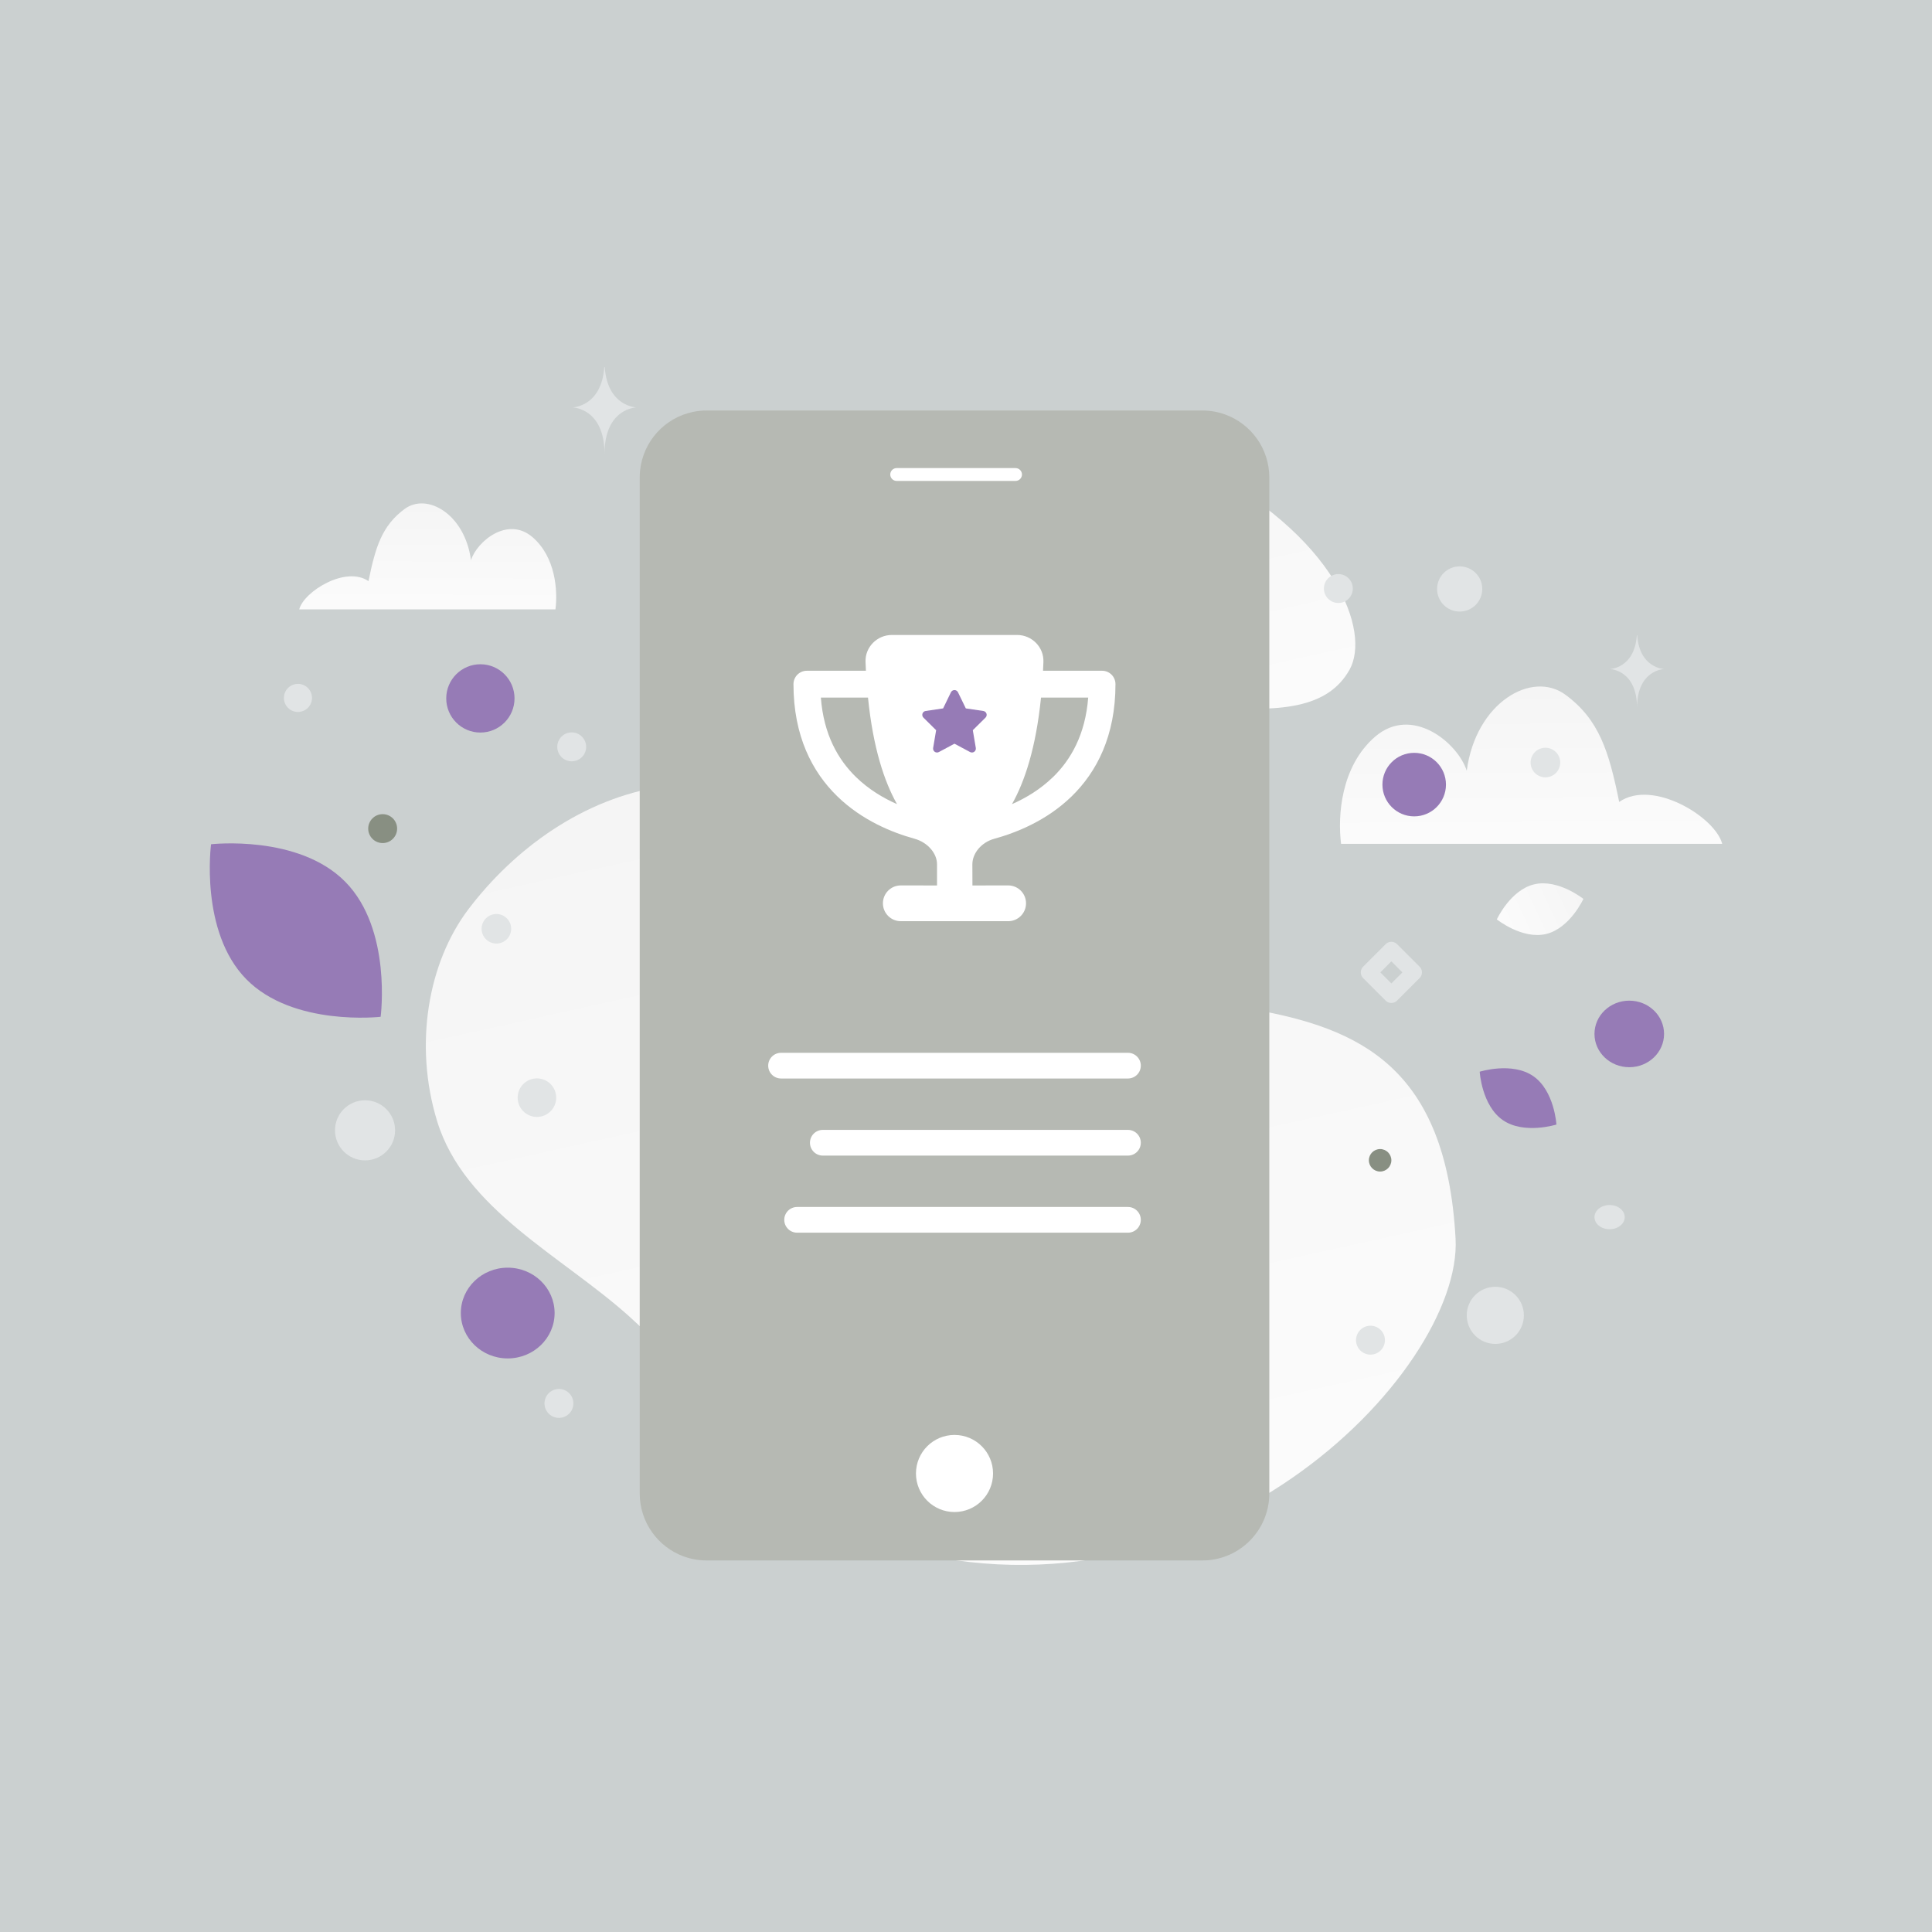
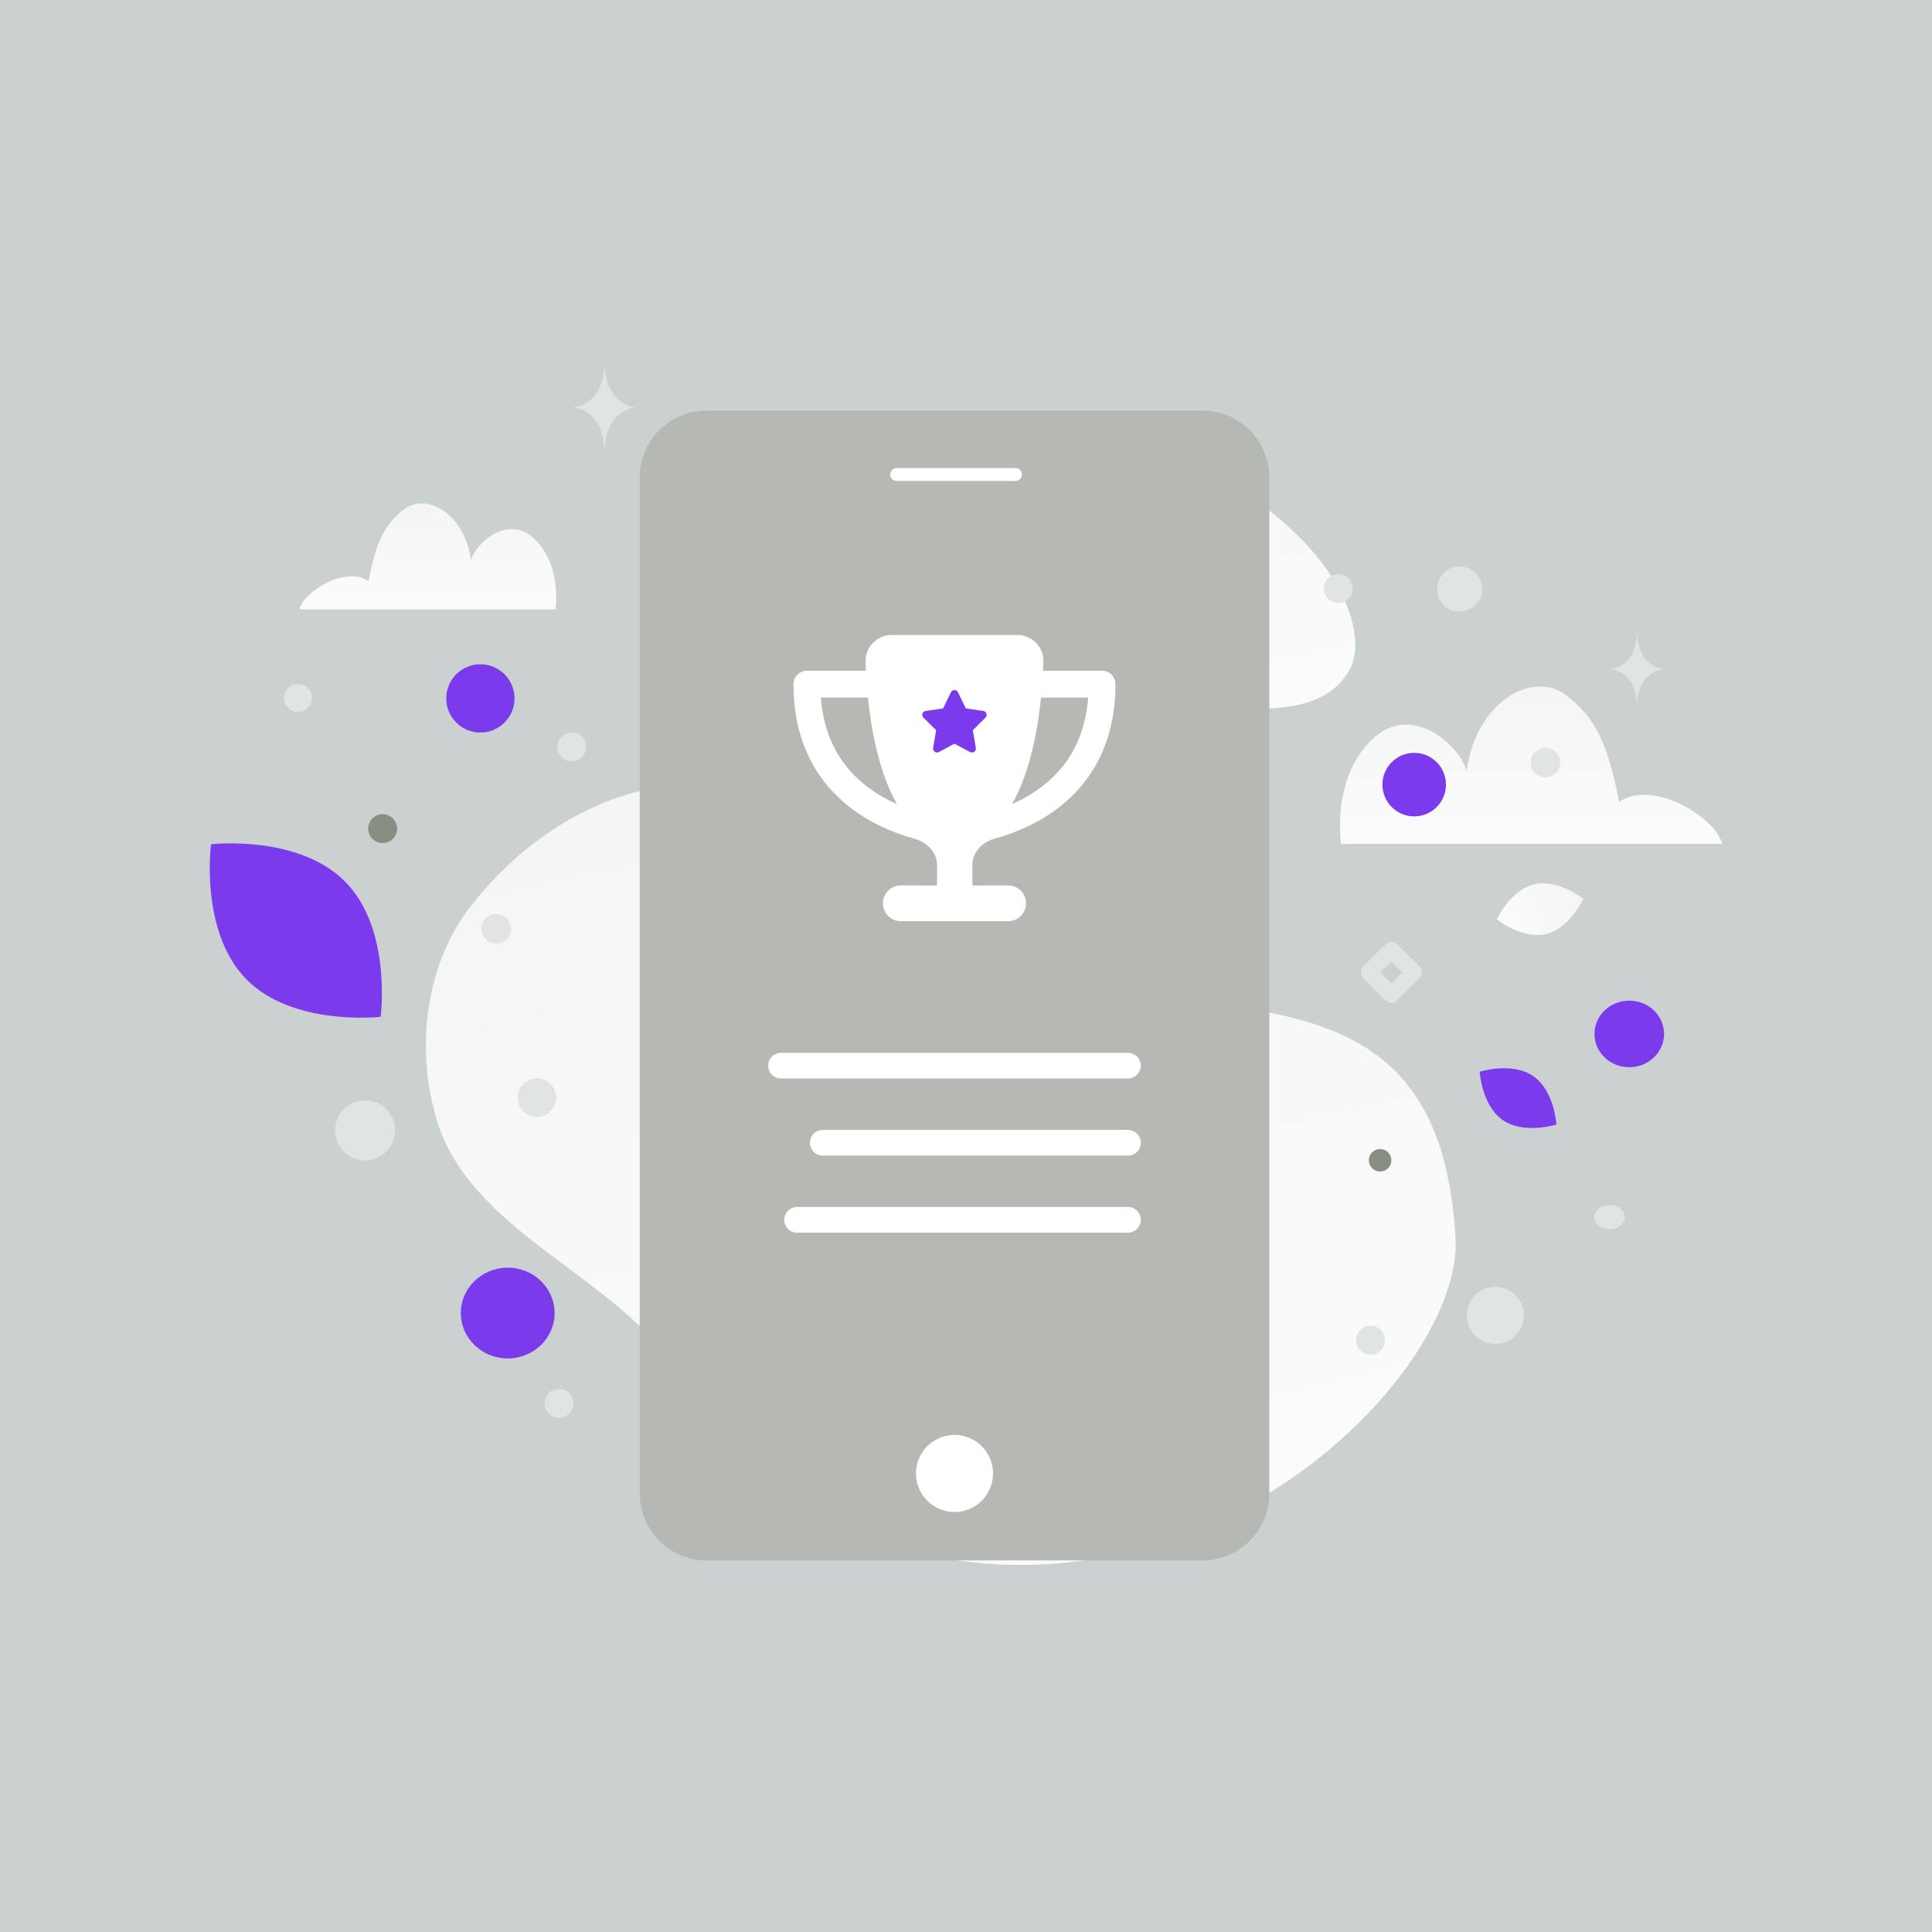
<svg xmlns="http://www.w3.org/2000/svg" width="600" height="600" viewBox="0 0 600 600" fill="none" version="1.1" id="svg30735" xml:space="preserve">
  <rect width="600" height="600" fill="#CBD0D0" id="rect30632" />
  <path d="M452.04 384.669C454.29 426.126 373.237 510.426 273.334 479.224C226.87 464.711 230.806 440.622 195.475 408.876C174.415 389.955 144.157 375.647 135.741 348.144C128.472 324.404 132.93 298.888 145.533 282.291C173.881 244.965 231.106 219.406 287.492 278.216C343.878 337.025 446.226 277.747 452.04 384.669V384.669Z" fill="url(#paint0_linear_182_1603)" id="path30634" />
  <path d="M419.113 207.982C412.45 219.872 397.86 221.505 374.486 219.246C356.906 217.544 340.875 216.226 323.295 206.641C310.989 199.937 301.249 190.866 294.139 182.056C286.435 172.512 275.682 161.62 280.954 150.799C288.197 135.934 330.091 123.414 370.77 143.888C415.457 166.384 425.629 196.362 419.113 207.982V207.982Z" fill="url(#paint1_linear_182_1603)" id="path30636" />
  <path d="M380.495 128.725C380.062 128.569 379.624 128.428 379.181 128.302C379.034 128.26 378.89 128.215 378.743 128.177C378.429 128.098 378.113 128.022 377.797 127.95C377.645 127.918 377.493 127.887 377.341 127.859C377.023 127.8 376.705 127.746 376.385 127.699C376.199 127.673 376.012 127.649 375.824 127.627C375.688 127.612 375.552 127.596 375.414 127.584C375.199 127.564 374.984 127.548 374.768 127.535C374.655 127.528 374.541 127.516 374.428 127.512C374.094 127.496 373.76 127.488 373.426 127.488H219.435C218.03 127.487 216.628 127.628 215.251 127.911C206.463 129.71 199.699 137.077 198.777 146.173C198.706 146.874 198.67 147.583 198.67 148.302V463.796C198.67 472.805 204.379 480.475 212.37 483.373C212.405 483.387 212.441 483.398 212.477 483.409C212.873 483.55 213.276 483.678 213.681 483.794C213.828 483.836 213.973 483.88 214.122 483.919C214.278 483.958 214.434 483.996 214.59 484.034C214.747 484.072 214.908 484.11 215.068 484.145C215.22 484.179 215.371 484.207 215.525 484.237C215.842 484.296 216.159 484.349 216.478 484.397C216.663 484.423 216.85 484.445 217.039 484.468C217.39 484.508 217.741 484.54 218.094 484.561C218.207 484.568 218.321 484.579 218.435 484.583C218.767 484.599 219.101 484.608 219.436 484.608H373.431C374.147 484.608 374.856 484.572 375.555 484.501C385.327 483.507 393.097 475.717 394.09 465.921C394.161 465.221 394.197 464.511 394.197 463.793V148.302C394.192 139.293 388.484 131.623 380.495 128.725Z" fill="#B6B9B3" id="path30638" />
  <path d="M296.431 469.574C303.043 469.574 308.402 464.214 308.402 457.603C308.402 450.992 303.043 445.632 296.431 445.632C289.82 445.632 284.46 450.992 284.46 457.603C284.46 464.214 289.82 469.574 296.431 469.574Z" fill="white" id="path30640" />
  <path d="M315.384 145.367H278.475C277.373 145.367 276.479 146.26 276.479 147.362C276.479 148.463 277.373 149.357 278.475 149.357H315.384C316.486 149.357 317.38 148.463 317.38 147.362C317.38 146.26 316.486 145.367 315.384 145.367Z" fill="white" id="path30642" />
  <path d="M534.849 262.081C532.784 253.832 513.278 241.784 502.854 249.048C499.655 233.333 496.662 223.532 486.208 215.791C475.755 208.049 458.313 218.168 455.511 239.364C452.71 230.651 438.467 218.908 427.026 228.809C416.44 237.972 415.378 253.324 416.484 262.067H534.849V262.081Z" fill="url(#paint2_linear_182_1603)" id="path30644" />
  <path d="M92.929 189.26C94.316 183.704 107.43 175.59 114.438 180.483C116.589 169.899 118.601 163.298 125.628 158.085C132.656 152.871 144.382 159.686 146.265 173.96C148.148 168.092 157.723 160.184 165.415 166.852C172.531 173.023 173.245 183.363 172.501 189.25H92.929V189.26Z" fill="url(#paint3_linear_182_1603)" id="path30646" />
  <path d="M 350.299,374.84 H 247.55 c -2.203,0 -3.99,1.786 -3.99,3.99 v 0.001 c 0,2.203 1.787,3.99 3.99,3.99 h 102.749 c 2.204,0 3.99,-1.787 3.99,-3.99 v -0.001 c 0,-2.204 -1.786,-3.99 -3.99,-3.99 z" fill="#ffffff" id="path30654" />
  <path d="m 350.3,350.899 h -94.77 c -2.203,0 -3.99,1.786 -3.99,3.99 v 10e-4 c 0,2.203 1.787,3.99 3.99,3.99 h 94.77 c 2.203,0 3.989,-1.787 3.989,-3.99 v -10e-4 c 0,-2.204 -1.786,-3.99 -3.989,-3.99 z" fill="#ffffff" id="path30656" />
  <path d="M 350.3,326.958 H 242.562 c -2.203,0 -3.99,1.786 -3.99,3.989 v 10e-4 c 0,2.204 1.787,3.99 3.99,3.99 H 350.3 c 2.203,0 3.989,-1.786 3.989,-3.99 v -10e-4 c 0,-2.203 -1.786,-3.989 -3.989,-3.989 z" fill="#ffffff" id="path30658" />
  <path d="M166.749 334.903C170.054 334.903 172.734 337.583 172.734 340.889C172.734 344.194 170.054 346.874 166.749 346.874C163.443 346.874 160.763 344.194 160.763 340.889C160.763 337.583 163.443 334.903 166.749 334.903Z" fill="#E1E4E5" id="path30660" />
  <path d="M428.608 356.85C426.679 356.85 425.116 358.413 425.116 360.341C425.116 362.27 426.679 363.833 428.608 363.833C430.536 363.833 432.099 362.27 432.099 360.341C432.099 358.413 430.536 356.85 428.608 356.85Z" fill="#888F82" id="path30662" />
  <path d="M118.84 252.844C116.361 252.844 114.351 254.854 114.351 257.333C114.351 259.812 116.361 261.822 118.84 261.822C121.319 261.822 123.329 259.812 123.329 257.333C123.329 254.854 121.319 252.844 118.84 252.844Z" fill="#888F82" id="path30664" />
  <path d="M177.551 227.455C175.072 227.455 173.062 229.465 173.062 231.944C173.062 234.423 175.072 236.433 177.551 236.433C180.03 236.433 182.04 234.423 182.04 231.944C182.04 229.465 180.03 227.455 177.551 227.455Z" fill="#E1E4E5" id="path30666" />
  <path d="M425.615 411.715C428.094 411.715 430.104 413.725 430.104 416.204C430.104 418.684 428.094 420.693 425.615 420.693C423.136 420.693 421.126 418.684 421.126 416.204C421.126 413.725 423.136 411.715 425.615 411.715Z" fill="#E1E4E5" id="path30668" />
  <path d="M173.584 431.357C176.063 431.357 178.073 433.367 178.073 435.846C178.073 438.326 176.063 440.335 173.584 440.335C171.105 440.335 169.095 438.326 169.095 435.846C169.095 433.367 171.105 431.357 173.584 431.357Z" fill="#E1E4E5" id="path30670" />
  <path d="M415.639 178.286C418.118 178.286 420.128 180.296 420.128 182.775C420.128 185.254 418.118 187.264 415.639 187.264C413.16 187.264 411.15 185.254 411.15 182.775C411.15 180.296 413.16 178.286 415.639 178.286Z" fill="#E1E4E5" id="path30672" />
  <path d="M432.1 308.967L425.117 301.984L432.1 295.001L439.083 301.984L432.1 308.967Z" stroke="#E1E4E5" stroke-width="5.029" stroke-linecap="round" stroke-linejoin="round" id="path30674" />
  <path d="M480.128 290.065C472.706 291.823 464.856 285.528 464.856 285.528C464.856 285.528 469.045 276.387 476.47 274.634C483.892 272.876 491.739 279.164 491.739 279.164C491.739 279.164 487.55 288.306 480.128 290.065V290.065Z" fill="url(#paint4_linear_182_1603)" id="path30676" />
-   <path d="M466.734 347.873C473.312 352.404 483.362 349.237 483.362 349.237C483.362 349.237 482.739 338.724 476.157 334.197C469.579 329.666 459.533 332.829 459.533 332.829C459.533 332.829 460.155 343.342 466.734 347.873Z" fill="#C26148" id="path30678" style="fill:#967bb6;fill-opacity:1" />
-   <path d="M76.486 304.098C91.024 318.895 118.211 315.775 118.211 315.775C118.211 315.775 121.808 288.665 107.256 273.877C92.718 259.08 65.546 262.191 65.546 262.191C65.546 262.191 61.948 289.301 76.486 304.098Z" fill="#C26148" id="path30680" style="fill:#967bb6;fill-opacity:1" />
-   <path d="M505.984 310.762C500.016 310.762 495.179 315.389 495.179 321.096C495.179 326.804 500.016 331.431 505.984 331.431C511.951 331.431 516.788 326.804 516.788 321.096C516.788 315.389 511.951 310.762 505.984 310.762Z" fill="#C26148" id="path30682" style="fill:#967bb6;fill-opacity:1" />
-   <path d="M157.676 393.687C149.634 393.687 143.114 399.996 143.114 407.779C143.114 415.562 149.634 421.871 157.676 421.871C165.718 421.871 172.238 415.562 172.238 407.779C172.238 399.996 165.718 393.687 157.676 393.687Z" fill="#C26148" id="path30684" style="fill:#967bb6;fill-opacity:1" />
-   <path d="M149.186 227.499C143.33 227.499 138.582 222.751 138.582 216.894C138.582 211.037 143.33 206.29 149.186 206.29C155.043 206.29 159.791 211.037 159.791 216.894C159.791 222.751 155.043 227.499 149.186 227.499Z" fill="#C26148" id="path30686" style="fill:#967bb6;fill-opacity:1" />
-   <path d="M439.191 253.532C433.743 253.532 429.326 249.116 429.326 243.667C429.326 238.219 433.743 233.802 439.191 233.802C444.639 233.802 449.056 238.219 449.056 243.667C449.056 249.116 444.639 253.532 439.191 253.532Z" fill="#C26148" id="path30688" style="fill:#967bb6;fill-opacity:1" />
+   <path d="M466.734 347.873C473.312 352.404 483.362 349.237 483.362 349.237C483.362 349.237 482.739 338.724 476.157 334.197C469.579 329.666 459.533 332.829 459.533 332.829C459.533 332.829 460.155 343.342 466.734 347.873Z" fill="#C26148" id="path30678" style="fill:#7c3aed;fill-opacity:1" />
+   <path d="M76.486 304.098C91.024 318.895 118.211 315.775 118.211 315.775C118.211 315.775 121.808 288.665 107.256 273.877C92.718 259.08 65.546 262.191 65.546 262.191C65.546 262.191 61.948 289.301 76.486 304.098Z" fill="#C26148" id="path30680" style="fill:#7c3aed;fill-opacity:1" />
+   <path d="M505.984 310.762C500.016 310.762 495.179 315.389 495.179 321.096C495.179 326.804 500.016 331.431 505.984 331.431C511.951 331.431 516.788 326.804 516.788 321.096C516.788 315.389 511.951 310.762 505.984 310.762Z" fill="#C26148" id="path30682" style="fill:#7c3aed;fill-opacity:1" />
+   <path d="M157.676 393.687C149.634 393.687 143.114 399.996 143.114 407.779C143.114 415.562 149.634 421.871 157.676 421.871C165.718 421.871 172.238 415.562 172.238 407.779C172.238 399.996 165.718 393.687 157.676 393.687Z" fill="#C26148" id="path30684" style="fill:#7c3aed;fill-opacity:1" />
+   <path d="M149.186 227.499C143.33 227.499 138.582 222.751 138.582 216.894C138.582 211.037 143.33 206.29 149.186 206.29C155.043 206.29 159.791 211.037 159.791 216.894C159.791 222.751 155.043 227.499 149.186 227.499Z" fill="#C26148" id="path30686" style="fill:#7c3aed;fill-opacity:1" />
+   <path d="M439.191 253.532C433.743 253.532 429.326 249.116 429.326 243.667C429.326 238.219 433.743 233.802 439.191 233.802C444.639 233.802 449.056 238.219 449.056 243.667C449.056 249.116 444.639 253.532 439.191 253.532Z" fill="#C26148" id="path30688" style="fill:#7c3aed;fill-opacity:1" />
  <path d="M464.381 417.365C459.482 417.365 455.51 413.393 455.51 408.493C455.51 403.594 459.482 399.622 464.381 399.622C469.281 399.622 473.253 403.594 473.253 408.493C473.253 413.393 469.281 417.365 464.381 417.365Z" fill="#E1E4E5" id="path30690" />
  <path d="M113.368 360.368C108.215 360.368 104.037 356.19 104.037 351.036C104.037 345.882 108.215 341.704 113.368 341.704C118.522 341.704 122.7 345.882 122.7 351.036C122.7 356.19 118.522 360.368 113.368 360.368Z" fill="#E1E4E5" id="path30692" />
  <path d="M479.942 241.411C477.403 241.411 475.344 239.352 475.344 236.813C475.344 234.274 477.403 232.215 479.942 232.215C482.481 232.215 484.539 234.274 484.539 236.813C484.539 239.352 482.481 241.411 479.942 241.411Z" fill="#E1E4E5" id="path30694" />
  <path d="M453.317 189.927C449.441 189.927 446.299 186.785 446.299 182.91C446.299 179.034 449.441 175.892 453.317 175.892C457.193 175.892 460.334 179.034 460.334 182.91C460.334 186.785 457.193 189.927 453.317 189.927Z" fill="#E1E4E5" id="path30696" />
  <path d="M158.595 287.253C159.251 289.702 157.798 292.219 155.349 292.875C152.9 293.532 150.383 292.078 149.726 289.629C149.07 287.181 150.524 284.663 152.972 284.007C155.421 283.351 157.939 284.804 158.595 287.253Z" fill="#E1E4E5" id="path30698" />
  <path d="M92.532 221.108C90.122 221.108 88.168 219.154 88.168 216.744C88.168 214.334 90.122 212.38 92.532 212.38C94.942 212.38 96.895 214.334 96.895 216.744C96.895 219.154 94.942 221.108 92.532 221.108Z" fill="#E1E4E5" id="path30700" />
  <path d="M499.876 381.749C497.282 381.749 495.179 380.066 495.179 377.991C495.179 375.915 497.282 374.232 499.876 374.232C502.471 374.232 504.574 375.915 504.574 377.991C504.574 380.066 502.471 381.749 499.876 381.749Z" fill="#E1E4E5" id="path30702" />
  <path d="M508.332 197.306H508.455C509.182 207.616 516.85 207.775 516.85 207.775C516.85 207.775 508.395 207.941 508.395 219.854C508.395 207.941 499.939 207.775 499.939 207.775C499.939 207.775 507.604 207.616 508.332 197.306V197.306ZM187.665 114H187.809C188.663 126.335 197.657 126.525 197.657 126.525C197.657 126.525 187.739 126.722 187.739 140.975C187.739 126.722 177.822 126.525 177.822 126.525C177.822 126.525 186.812 126.335 187.665 114Z" fill="#E1E4E5" id="path30706" />
  <defs id="defs30733">
    <linearGradient id="paint0_linear_182_1603" x1="355.165" y1="633.172" x2="203.551" y2="-50.856" gradientUnits="userSpaceOnUse">
      <stop stop-color="white" id="stop30708" />
      <stop offset="1" stop-color="#EEEEEE" id="stop30710" />
    </linearGradient>
    <linearGradient id="paint1_linear_182_1603" x1="374.233" y1="285.038" x2="314.854" y2="18.211" gradientUnits="userSpaceOnUse">
      <stop stop-color="white" id="stop30713" />
      <stop offset="1" stop-color="#EEEEEE" id="stop30715" />
    </linearGradient>
    <linearGradient id="paint2_linear_182_1603" x1="478.025" y1="289.486" x2="477.404" y2="160.013" gradientUnits="userSpaceOnUse">
      <stop stop-color="white" id="stop30718" />
      <stop offset="1" stop-color="#EEEEEE" id="stop30720" />
    </linearGradient>
    <linearGradient id="paint3_linear_182_1603" x1="131.13" y1="207.717" x2="131.549" y2="120.52" gradientUnits="userSpaceOnUse">
      <stop stop-color="white" id="stop30723" />
      <stop offset="1" stop-color="#EEEEEE" id="stop30725" />
    </linearGradient>
    <linearGradient id="paint4_linear_182_1603" x1="452.179" y1="294.436" x2="517.15" y2="263.742" gradientUnits="userSpaceOnUse">
      <stop stop-color="white" id="stop30728" />
      <stop offset="1" stop-color="#EEEEEE" id="stop30730" />
    </linearGradient>
  </defs>
  <path d="m 315.864,197.197 h -38.889 c -4.601,0 -8.351,3.785 -8.177,8.368 0.035,0.92 0.069,1.84 0.122,2.743 h -18.333 c -2.309,0 -4.167,1.858 -4.167,4.167 0,16.076 5.816,27.257 13.628,34.844 7.691,7.483 17.066,11.25 23.976,13.16 C 288.087,261.606 291,265 291,268.394 c 0,1.606 0,5.606 0,6.606 0,0 -4.905,-0.026 -6.715,-0.026 h -4.531 c -3.073,0 -5.556,2.483 -5.556,5.556 0,3.073 2.483,5.556 5.556,5.556 h 33.333 c 3.073,0 5.556,-2.483 5.556,-5.556 0,-3.073 -2.483,-5.556 -5.556,-5.556 h -4.531 C 306.523,274.974 302,275 302,275 c 0,-1 -0.036,-5.01 -0.024,-6.606 0.024,-3.394 2.76,-6.805 6.84,-7.916 6.927,-1.91 16.302,-5.677 23.993,-13.16 7.795,-7.587 13.611,-18.767 13.611,-34.844 0,-2.309 -1.858,-4.167 -4.167,-4.167 h -18.333 c 0.052,-0.903 0.087,-1.806 0.122,-2.743 0.174,-4.583 -3.576,-8.368 -8.177,-8.368 z M 254.91,216.641 h 14.653 c 1.58,15.642 5.069,26.094 9.01,33.09 -4.323,-1.91 -8.819,-4.601 -12.708,-8.385 -5.556,-5.399 -10.069,-13.194 -10.938,-24.705 z m 72.083,24.705 c -3.889,3.785 -8.385,6.476 -12.708,8.385 3.941,-6.997 7.431,-17.448 9.01,-33.09 h 14.653 c -0.885,11.51 -5.399,19.306 -10.938,24.705 z" id="path34486" style="fill:#ffffff;stroke-width:0.174" />
-   <path d="m 297.508,214.989 c -0.201,-0.417 -0.625,-0.682 -1.091,-0.682 -0.466,0 -0.886,0.265 -1.091,0.682 L 292.891,220 l -5.439,0.803 c -0.455,0.068 -0.833,0.386 -0.973,0.822 -0.14,0.436 -0.026,0.917 0.299,1.238 l 3.947,3.905 -0.932,5.518 c -0.076,0.455 0.114,0.917 0.489,1.185 0.375,0.269 0.871,0.303 1.28,0.087 l 4.859,-2.594 4.859,2.594 c 0.409,0.216 0.905,0.186 1.28,-0.087 0.375,-0.273 0.564,-0.731 0.489,-1.185 l -0.935,-5.518 3.947,-3.905 c 0.326,-0.322 0.443,-0.803 0.299,-1.238 -0.144,-0.436 -0.519,-0.754 -0.973,-0.822 L 299.944,220 Z" id="path35223" style="fill:#967bb6;fill-opacity:1;stroke-width:0.038" />
+   <path d="m 297.508,214.989 c -0.201,-0.417 -0.625,-0.682 -1.091,-0.682 -0.466,0 -0.886,0.265 -1.091,0.682 L 292.891,220 l -5.439,0.803 c -0.455,0.068 -0.833,0.386 -0.973,0.822 -0.14,0.436 -0.026,0.917 0.299,1.238 l 3.947,3.905 -0.932,5.518 c -0.076,0.455 0.114,0.917 0.489,1.185 0.375,0.269 0.871,0.303 1.28,0.087 l 4.859,-2.594 4.859,2.594 c 0.409,0.216 0.905,0.186 1.28,-0.087 0.375,-0.273 0.564,-0.731 0.489,-1.185 l -0.935,-5.518 3.947,-3.905 c 0.326,-0.322 0.443,-0.803 0.299,-1.238 -0.144,-0.436 -0.519,-0.754 -0.973,-0.822 L 299.944,220 Z" id="path35223" style="fill:#7c3aed;fill-opacity:1;stroke-width:0.038" />
</svg>
